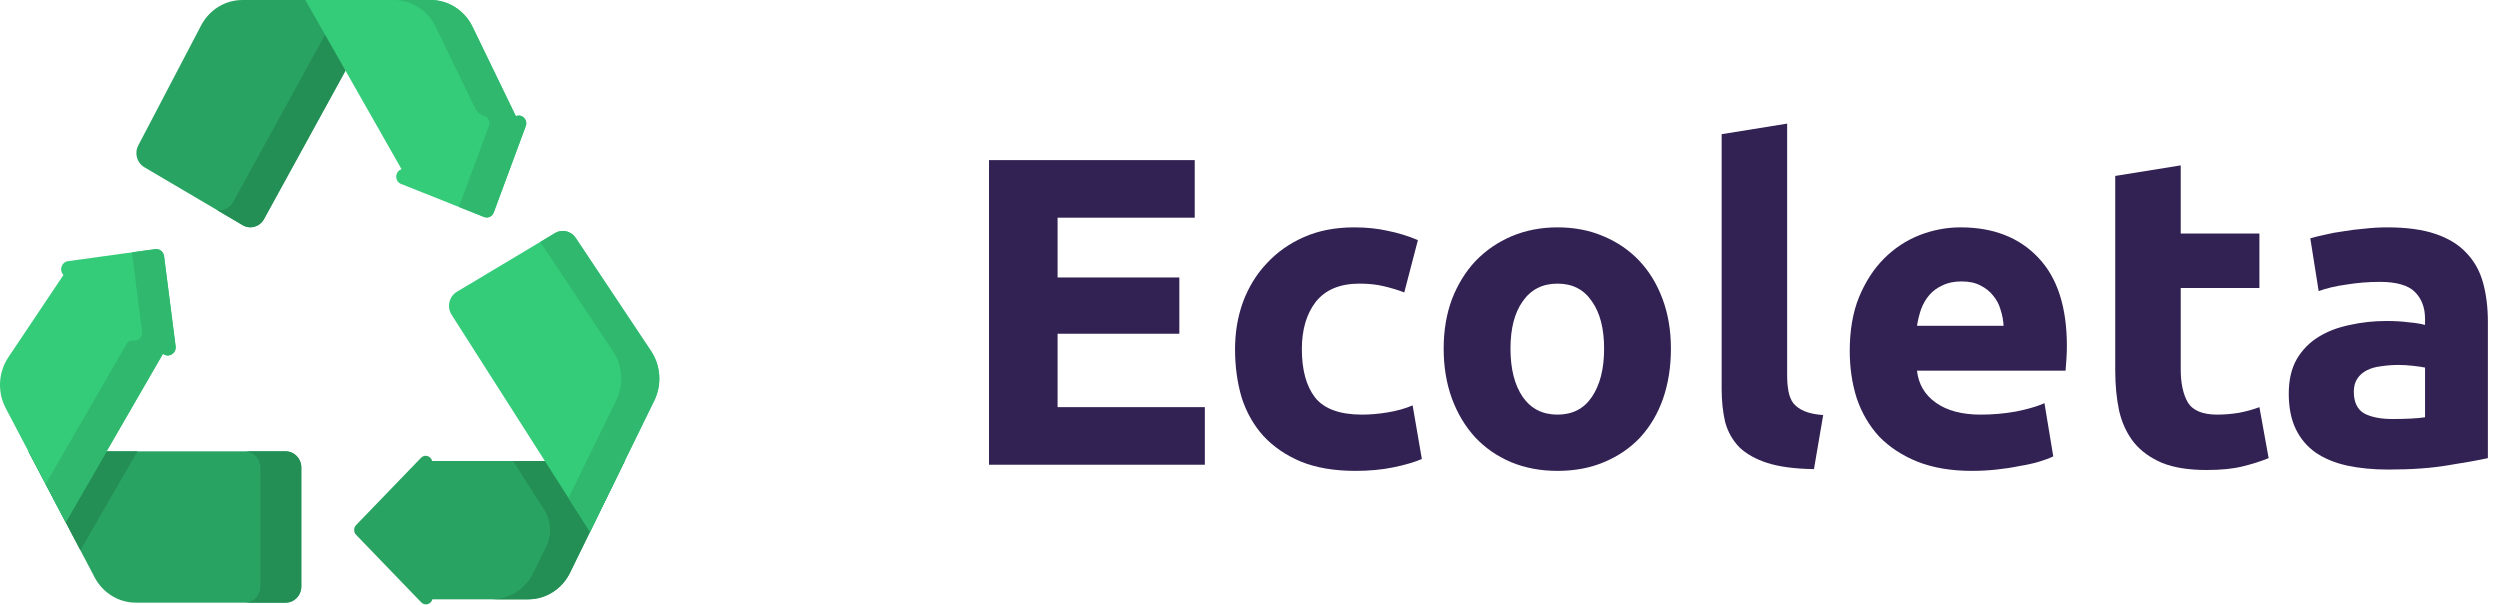
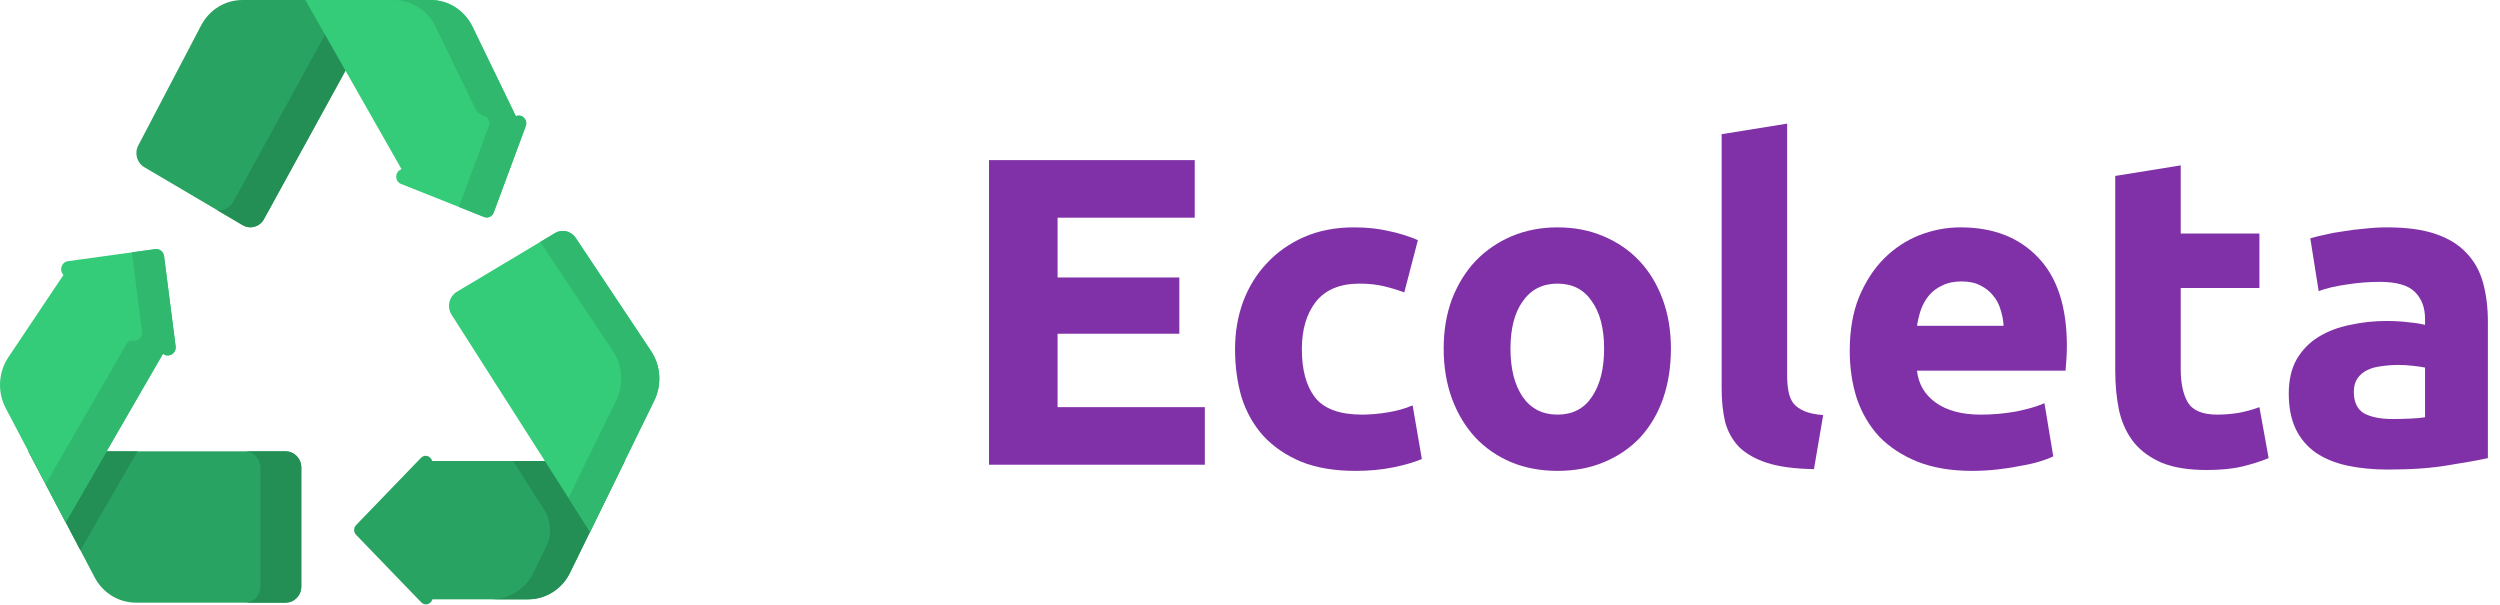
- <svg xmlns="http://www.w3.org/2000/svg" width="182" height="44" viewBox="0 0 182 44" fill="none">
-   <path d="M72 33.832V11.656H86.976V15.848H76.992V20.2H85.856V24.296H76.992V29.64H87.712V33.832H72Z" fill="#322153" />
-   <path d="M89.911 25.416C89.911 24.2 90.103 23.059 90.487 21.992C90.893 20.904 91.469 19.965 92.215 19.176C92.962 18.365 93.869 17.725 94.935 17.256C96.002 16.787 97.218 16.552 98.583 16.552C99.479 16.552 100.301 16.637 101.047 16.808C101.794 16.957 102.519 17.181 103.223 17.48L102.231 21.288C101.783 21.117 101.293 20.968 100.759 20.84C100.226 20.712 99.629 20.648 98.967 20.648C97.559 20.648 96.503 21.085 95.799 21.96C95.117 22.835 94.775 23.987 94.775 25.416C94.775 26.931 95.095 28.104 95.735 28.936C96.397 29.768 97.538 30.184 99.159 30.184C99.735 30.184 100.354 30.131 101.015 30.024C101.677 29.917 102.285 29.747 102.839 29.512L103.511 33.416C102.957 33.651 102.263 33.853 101.431 34.024C100.599 34.195 99.682 34.28 98.679 34.28C97.143 34.28 95.821 34.056 94.711 33.608C93.602 33.139 92.685 32.509 91.959 31.72C91.255 30.931 90.733 30.003 90.391 28.936C90.071 27.848 89.911 26.675 89.911 25.416Z" fill="#322153" />
-   <path d="M121.643 25.384C121.643 26.707 121.451 27.923 121.067 29.032C120.683 30.12 120.128 31.059 119.403 31.848C118.677 32.616 117.803 33.213 116.779 33.64C115.776 34.067 114.645 34.28 113.387 34.28C112.149 34.28 111.019 34.067 109.995 33.64C108.992 33.213 108.128 32.616 107.403 31.848C106.677 31.059 106.112 30.12 105.707 29.032C105.301 27.923 105.099 26.707 105.099 25.384C105.099 24.061 105.301 22.856 105.707 21.768C106.133 20.68 106.709 19.752 107.435 18.984C108.181 18.216 109.056 17.619 110.059 17.192C111.083 16.765 112.192 16.552 113.387 16.552C114.603 16.552 115.712 16.765 116.715 17.192C117.739 17.619 118.613 18.216 119.339 18.984C120.064 19.752 120.629 20.68 121.035 21.768C121.44 22.856 121.643 24.061 121.643 25.384ZM116.779 25.384C116.779 23.912 116.48 22.76 115.883 21.928C115.307 21.075 114.475 20.648 113.387 20.648C112.299 20.648 111.456 21.075 110.859 21.928C110.261 22.76 109.963 23.912 109.963 25.384C109.963 26.856 110.261 28.029 110.859 28.904C111.456 29.757 112.299 30.184 113.387 30.184C114.475 30.184 115.307 29.757 115.883 28.904C116.48 28.029 116.779 26.856 116.779 25.384Z" fill="#322153" />
-   <path d="M132.056 34.152C130.67 34.131 129.539 33.981 128.664 33.704C127.811 33.427 127.128 33.043 126.616 32.552C126.126 32.04 125.784 31.432 125.592 30.728C125.422 30.003 125.336 29.192 125.336 28.296V9.768L130.104 9V27.336C130.104 27.763 130.136 28.147 130.2 28.488C130.264 28.829 130.382 29.117 130.552 29.352C130.744 29.587 131.011 29.779 131.352 29.928C131.694 30.077 132.152 30.173 132.728 30.216L132.056 34.152Z" fill="#322153" />
-   <path d="M134.661 25.544C134.661 24.051 134.885 22.749 135.333 21.64C135.803 20.509 136.411 19.571 137.157 18.824C137.904 18.077 138.757 17.512 139.717 17.128C140.699 16.744 141.701 16.552 142.725 16.552C145.115 16.552 147.003 17.288 148.389 18.76C149.776 20.211 150.469 22.355 150.469 25.192C150.469 25.469 150.459 25.779 150.437 26.12C150.416 26.44 150.395 26.728 150.373 26.984H139.557C139.664 27.965 140.123 28.744 140.933 29.32C141.744 29.896 142.832 30.184 144.197 30.184C145.072 30.184 145.925 30.109 146.757 29.96C147.611 29.789 148.304 29.587 148.837 29.352L149.477 33.224C149.221 33.352 148.88 33.48 148.453 33.608C148.027 33.736 147.547 33.843 147.013 33.928C146.501 34.035 145.947 34.12 145.349 34.184C144.752 34.248 144.155 34.28 143.557 34.28C142.043 34.28 140.72 34.056 139.589 33.608C138.48 33.16 137.552 32.552 136.805 31.784C136.08 30.995 135.536 30.067 135.173 29C134.832 27.933 134.661 26.781 134.661 25.544ZM145.861 23.72C145.84 23.315 145.765 22.92 145.637 22.536C145.531 22.152 145.349 21.811 145.093 21.512C144.859 21.213 144.549 20.968 144.165 20.776C143.803 20.584 143.344 20.488 142.789 20.488C142.256 20.488 141.797 20.584 141.413 20.776C141.029 20.947 140.709 21.181 140.453 21.48C140.197 21.779 139.995 22.131 139.845 22.536C139.717 22.92 139.621 23.315 139.557 23.72H145.861Z" fill="#322153" />
-   <path d="M153.989 12.808L158.757 12.04V17H164.485V20.968H158.757V26.888C158.757 27.891 158.927 28.691 159.269 29.288C159.631 29.885 160.346 30.184 161.413 30.184C161.925 30.184 162.447 30.141 162.981 30.056C163.535 29.949 164.037 29.811 164.485 29.64L165.157 33.352C164.581 33.587 163.941 33.789 163.237 33.96C162.533 34.131 161.669 34.216 160.645 34.216C159.343 34.216 158.266 34.045 157.413 33.704C156.559 33.341 155.877 32.851 155.365 32.232C154.853 31.592 154.49 30.824 154.277 29.928C154.085 29.032 153.989 28.04 153.989 26.952V12.808Z" fill="#322153" />
-   <path d="M174.174 30.504C174.644 30.504 175.092 30.493 175.519 30.472C175.945 30.451 176.286 30.419 176.543 30.376V26.76C176.351 26.717 176.062 26.675 175.678 26.632C175.294 26.589 174.942 26.568 174.622 26.568C174.174 26.568 173.748 26.6 173.342 26.664C172.958 26.707 172.617 26.803 172.318 26.952C172.02 27.101 171.785 27.304 171.615 27.56C171.444 27.816 171.358 28.136 171.358 28.52C171.358 29.267 171.604 29.789 172.094 30.088C172.606 30.365 173.3 30.504 174.174 30.504ZM173.79 16.552C175.198 16.552 176.372 16.712 177.311 17.032C178.249 17.352 178.996 17.811 179.55 18.408C180.126 19.005 180.532 19.731 180.767 20.584C181.001 21.437 181.118 22.387 181.118 23.432V33.352C180.436 33.501 179.487 33.672 178.271 33.864C177.054 34.077 175.582 34.184 173.854 34.184C172.767 34.184 171.775 34.088 170.879 33.896C170.004 33.704 169.246 33.395 168.606 32.968C167.966 32.52 167.476 31.944 167.134 31.24C166.793 30.536 166.622 29.672 166.622 28.648C166.622 27.667 166.814 26.835 167.199 26.152C167.604 25.469 168.137 24.925 168.799 24.52C169.46 24.115 170.217 23.827 171.071 23.656C171.924 23.464 172.809 23.368 173.727 23.368C174.345 23.368 174.889 23.4 175.358 23.464C175.849 23.507 176.244 23.571 176.543 23.656V23.208C176.543 22.397 176.297 21.747 175.807 21.256C175.316 20.765 174.463 20.52 173.246 20.52C172.436 20.52 171.636 20.584 170.846 20.712C170.057 20.819 169.374 20.979 168.799 21.192L168.19 17.352C168.468 17.267 168.809 17.181 169.215 17.096C169.641 16.989 170.1 16.904 170.59 16.84C171.081 16.755 171.593 16.691 172.127 16.648C172.681 16.584 173.236 16.552 173.79 16.552Z" fill="#322153" />
+ <svg xmlns="http://www.w3.org/2000/svg" width="182" height="44" viewBox="0 0 182 44" fill="">
+   <path d="M72 33.832V11.656H86.976V15.848H76.992V20.2H85.856V24.296H76.992V29.64H87.712V33.832H72Z" fill="#8031a7" />
+   <path d="M89.911 25.416C89.911 24.2 90.103 23.059 90.487 21.992C90.893 20.904 91.469 19.965 92.215 19.176C92.962 18.365 93.869 17.725 94.935 17.256C96.002 16.787 97.218 16.552 98.583 16.552C99.479 16.552 100.301 16.637 101.047 16.808C101.794 16.957 102.519 17.181 103.223 17.48L102.231 21.288C101.783 21.117 101.293 20.968 100.759 20.84C100.226 20.712 99.629 20.648 98.967 20.648C97.559 20.648 96.503 21.085 95.799 21.96C95.117 22.835 94.775 23.987 94.775 25.416C94.775 26.931 95.095 28.104 95.735 28.936C96.397 29.768 97.538 30.184 99.159 30.184C99.735 30.184 100.354 30.131 101.015 30.024C101.677 29.917 102.285 29.747 102.839 29.512L103.511 33.416C102.957 33.651 102.263 33.853 101.431 34.024C100.599 34.195 99.682 34.28 98.679 34.28C97.143 34.28 95.821 34.056 94.711 33.608C93.602 33.139 92.685 32.509 91.959 31.72C91.255 30.931 90.733 30.003 90.391 28.936C90.071 27.848 89.911 26.675 89.911 25.416Z" fill="#8031a7" />
+   <path d="M121.643 25.384C121.643 26.707 121.451 27.923 121.067 29.032C120.683 30.12 120.128 31.059 119.403 31.848C118.677 32.616 117.803 33.213 116.779 33.64C115.776 34.067 114.645 34.28 113.387 34.28C112.149 34.28 111.019 34.067 109.995 33.64C108.992 33.213 108.128 32.616 107.403 31.848C106.677 31.059 106.112 30.12 105.707 29.032C105.301 27.923 105.099 26.707 105.099 25.384C105.099 24.061 105.301 22.856 105.707 21.768C106.133 20.68 106.709 19.752 107.435 18.984C108.181 18.216 109.056 17.619 110.059 17.192C111.083 16.765 112.192 16.552 113.387 16.552C114.603 16.552 115.712 16.765 116.715 17.192C117.739 17.619 118.613 18.216 119.339 18.984C120.064 19.752 120.629 20.68 121.035 21.768C121.44 22.856 121.643 24.061 121.643 25.384ZM116.779 25.384C116.779 23.912 116.48 22.76 115.883 21.928C115.307 21.075 114.475 20.648 113.387 20.648C112.299 20.648 111.456 21.075 110.859 21.928C110.261 22.76 109.963 23.912 109.963 25.384C109.963 26.856 110.261 28.029 110.859 28.904C111.456 29.757 112.299 30.184 113.387 30.184C114.475 30.184 115.307 29.757 115.883 28.904C116.48 28.029 116.779 26.856 116.779 25.384Z" fill="#8031a7" />
+   <path d="M132.056 34.152C130.67 34.131 129.539 33.981 128.664 33.704C127.811 33.427 127.128 33.043 126.616 32.552C126.126 32.04 125.784 31.432 125.592 30.728C125.422 30.003 125.336 29.192 125.336 28.296V9.768L130.104 9V27.336C130.104 27.763 130.136 28.147 130.2 28.488C130.264 28.829 130.382 29.117 130.552 29.352C130.744 29.587 131.011 29.779 131.352 29.928C131.694 30.077 132.152 30.173 132.728 30.216L132.056 34.152Z" fill="#8031a7" />
+   <path d="M134.661 25.544C134.661 24.051 134.885 22.749 135.333 21.64C135.803 20.509 136.411 19.571 137.157 18.824C137.904 18.077 138.757 17.512 139.717 17.128C140.699 16.744 141.701 16.552 142.725 16.552C145.115 16.552 147.003 17.288 148.389 18.76C149.776 20.211 150.469 22.355 150.469 25.192C150.469 25.469 150.459 25.779 150.437 26.12C150.416 26.44 150.395 26.728 150.373 26.984H139.557C139.664 27.965 140.123 28.744 140.933 29.32C141.744 29.896 142.832 30.184 144.197 30.184C145.072 30.184 145.925 30.109 146.757 29.96C147.611 29.789 148.304 29.587 148.837 29.352L149.477 33.224C149.221 33.352 148.88 33.48 148.453 33.608C148.027 33.736 147.547 33.843 147.013 33.928C146.501 34.035 145.947 34.12 145.349 34.184C144.752 34.248 144.155 34.28 143.557 34.28C142.043 34.28 140.72 34.056 139.589 33.608C138.48 33.16 137.552 32.552 136.805 31.784C136.08 30.995 135.536 30.067 135.173 29C134.832 27.933 134.661 26.781 134.661 25.544ZM145.861 23.72C145.84 23.315 145.765 22.92 145.637 22.536C145.531 22.152 145.349 21.811 145.093 21.512C144.859 21.213 144.549 20.968 144.165 20.776C143.803 20.584 143.344 20.488 142.789 20.488C142.256 20.488 141.797 20.584 141.413 20.776C141.029 20.947 140.709 21.181 140.453 21.48C140.197 21.779 139.995 22.131 139.845 22.536C139.717 22.92 139.621 23.315 139.557 23.72H145.861Z" fill="#8031a7" />
+   <path d="M153.989 12.808L158.757 12.04V17H164.485V20.968H158.757V26.888C158.757 27.891 158.927 28.691 159.269 29.288C159.631 29.885 160.346 30.184 161.413 30.184C161.925 30.184 162.447 30.141 162.981 30.056C163.535 29.949 164.037 29.811 164.485 29.64L165.157 33.352C164.581 33.587 163.941 33.789 163.237 33.96C162.533 34.131 161.669 34.216 160.645 34.216C159.343 34.216 158.266 34.045 157.413 33.704C156.559 33.341 155.877 32.851 155.365 32.232C154.853 31.592 154.49 30.824 154.277 29.928C154.085 29.032 153.989 28.04 153.989 26.952V12.808Z" fill="#8031a7" />
+   <path d="M174.174 30.504C174.644 30.504 175.092 30.493 175.519 30.472C175.945 30.451 176.286 30.419 176.543 30.376V26.76C176.351 26.717 176.062 26.675 175.678 26.632C175.294 26.589 174.942 26.568 174.622 26.568C174.174 26.568 173.748 26.6 173.342 26.664C172.958 26.707 172.617 26.803 172.318 26.952C172.02 27.101 171.785 27.304 171.615 27.56C171.444 27.816 171.358 28.136 171.358 28.52C171.358 29.267 171.604 29.789 172.094 30.088C172.606 30.365 173.3 30.504 174.174 30.504ZM173.79 16.552C175.198 16.552 176.372 16.712 177.311 17.032C178.249 17.352 178.996 17.811 179.55 18.408C180.126 19.005 180.532 19.731 180.767 20.584C181.001 21.437 181.118 22.387 181.118 23.432V33.352C180.436 33.501 179.487 33.672 178.271 33.864C177.054 34.077 175.582 34.184 173.854 34.184C172.767 34.184 171.775 34.088 170.879 33.896C170.004 33.704 169.246 33.395 168.606 32.968C167.966 32.52 167.476 31.944 167.134 31.24C166.793 30.536 166.622 29.672 166.622 28.648C166.622 27.667 166.814 26.835 167.199 26.152C167.604 25.469 168.137 24.925 168.799 24.52C169.46 24.115 170.217 23.827 171.071 23.656C171.924 23.464 172.809 23.368 173.727 23.368C174.345 23.368 174.889 23.4 175.358 23.464C175.849 23.507 176.244 23.571 176.543 23.656V23.208C176.543 22.397 176.297 21.747 175.807 21.256C175.316 20.765 174.463 20.52 173.246 20.52C172.436 20.52 171.636 20.584 170.846 20.712C170.057 20.819 169.374 20.979 168.799 21.192L168.19 17.352C168.468 17.267 168.809 17.181 169.215 17.096C169.641 16.989 170.1 16.904 170.59 16.84C171.081 16.755 171.593 16.691 172.127 16.648C172.681 16.584 173.236 16.552 173.79 16.552Z" fill="#8031a7" />
  <path d="M14.642 1.85L10.067 10.586C9.772 11.15 9.966 11.855 10.505 12.172L17.668 16.392C18.214 16.714 18.908 16.516 19.218 15.95L27.974 0.001H17.64C16.389 0.001 15.239 0.71 14.642 1.85Z" fill="#29A361" />
  <path d="M27.974 0L19.218 15.95C18.907 16.515 18.214 16.714 17.668 16.392L15.798 15.291C16.254 15.367 16.728 15.15 16.97 14.71L25.047 0H27.974Z" fill="#248F55" />
  <path d="M37.555 8.459L34.4 1.949C33.821 0.755 32.641 0.001 31.351 0.001H22.228L29.233 12.317C29.21 12.327 29.187 12.338 29.164 12.349C28.723 12.554 28.741 13.209 29.192 13.389L35.241 15.796C35.521 15.908 35.836 15.762 35.943 15.472L38.275 9.18C38.447 8.714 37.995 8.265 37.555 8.459Z" fill="#34CB79" />
  <path d="M38.275 9.179L35.943 15.472C35.836 15.763 35.521 15.908 35.241 15.796L33.41 15.067L35.592 9.179C35.716 8.845 35.518 8.52 35.234 8.435C34.963 8.353 34.732 8.17 34.606 7.909L31.716 1.949C31.138 0.755 29.959 0 28.669 0H31.351C32.641 0 33.82 0.755 34.399 1.949L37.555 8.459C37.995 8.265 38.447 8.714 38.275 9.179Z" fill="#2FB86E" />
  <path d="M31.459 33.559C31.374 33.198 30.924 33.043 30.65 33.328L25.922 38.227C25.734 38.422 25.734 38.739 25.922 38.934L30.668 43.853C30.941 44.135 31.386 43.984 31.476 43.629H38.455C39.74 43.629 40.916 42.881 41.497 41.693L45.479 33.559H31.459V33.559Z" fill="#29A361" />
  <path d="M37.351 33.559L39.614 37.108C40.125 37.91 40.182 38.935 39.762 39.793L38.831 41.694C38.251 42.881 37.075 43.629 35.79 43.629H38.455C39.739 43.629 40.916 42.881 41.497 41.694L45.479 33.559H37.351V33.559Z" fill="#248F55" />
  <path d="M21.935 42.694V34.036C21.935 33.385 21.426 32.857 20.798 32.857H2.068L6.888 42.028C7.486 43.165 8.635 43.872 9.884 43.872H20.798C21.426 43.872 21.935 43.345 21.935 42.694Z" fill="#29A361" />
  <path d="M10.011 32.858L5.852 40.057L2.068 32.858H10.011Z" fill="#248F55" />
  <path d="M21.935 34.036V42.694C21.935 43.345 21.426 43.872 20.798 43.872H17.815C18.443 43.872 18.952 43.345 18.952 42.694V34.036C18.952 33.385 18.443 32.858 17.815 32.858H20.798C21.426 32.858 21.935 33.385 21.935 34.036Z" fill="#248F55" />
  <path d="M12.785 25.207L11.944 18.647C11.902 18.323 11.615 18.095 11.302 18.138L4.948 19.013C4.469 19.079 4.291 19.682 4.619 20.018L0.609 26.008C-0.127 27.106 -0.201 28.54 0.416 29.714L4.78 38.017L11.865 25.751C11.868 25.753 11.87 25.755 11.873 25.757C12.277 26.075 12.851 25.728 12.785 25.207Z" fill="#34CB79" />
  <path d="M11.873 25.757C11.87 25.755 11.868 25.753 11.866 25.751L4.78 38.016L3.322 35.244L9.09 25.259L9.25 24.982C9.337 24.83 9.508 24.765 9.675 24.798C9.676 24.799 9.677 24.799 9.678 24.799C10.033 24.865 10.398 24.558 10.344 24.136L9.605 18.371L11.302 18.138C11.614 18.095 11.902 18.323 11.944 18.646L12.785 25.207C12.852 25.729 12.277 26.075 11.873 25.757Z" fill="#2FB86E" />
  <path d="M47.396 25.557L41.91 17.32C41.574 16.814 40.919 16.662 40.406 16.968L33.257 21.244C32.69 21.583 32.516 22.348 32.877 22.914L42.955 38.715L47.631 29.164C48.197 28.008 48.106 26.624 47.396 25.557Z" fill="#34CB79" />
  <path d="M47.63 29.165L42.954 38.715L41.386 36.255L44.857 29.164C45.423 28.008 45.333 26.624 44.622 25.557L39.331 17.612L40.406 16.969C40.919 16.661 41.574 16.814 41.91 17.32L47.396 25.557C48.107 26.624 48.196 28.009 47.63 29.165Z" fill="#2FB86E" />
</svg>
